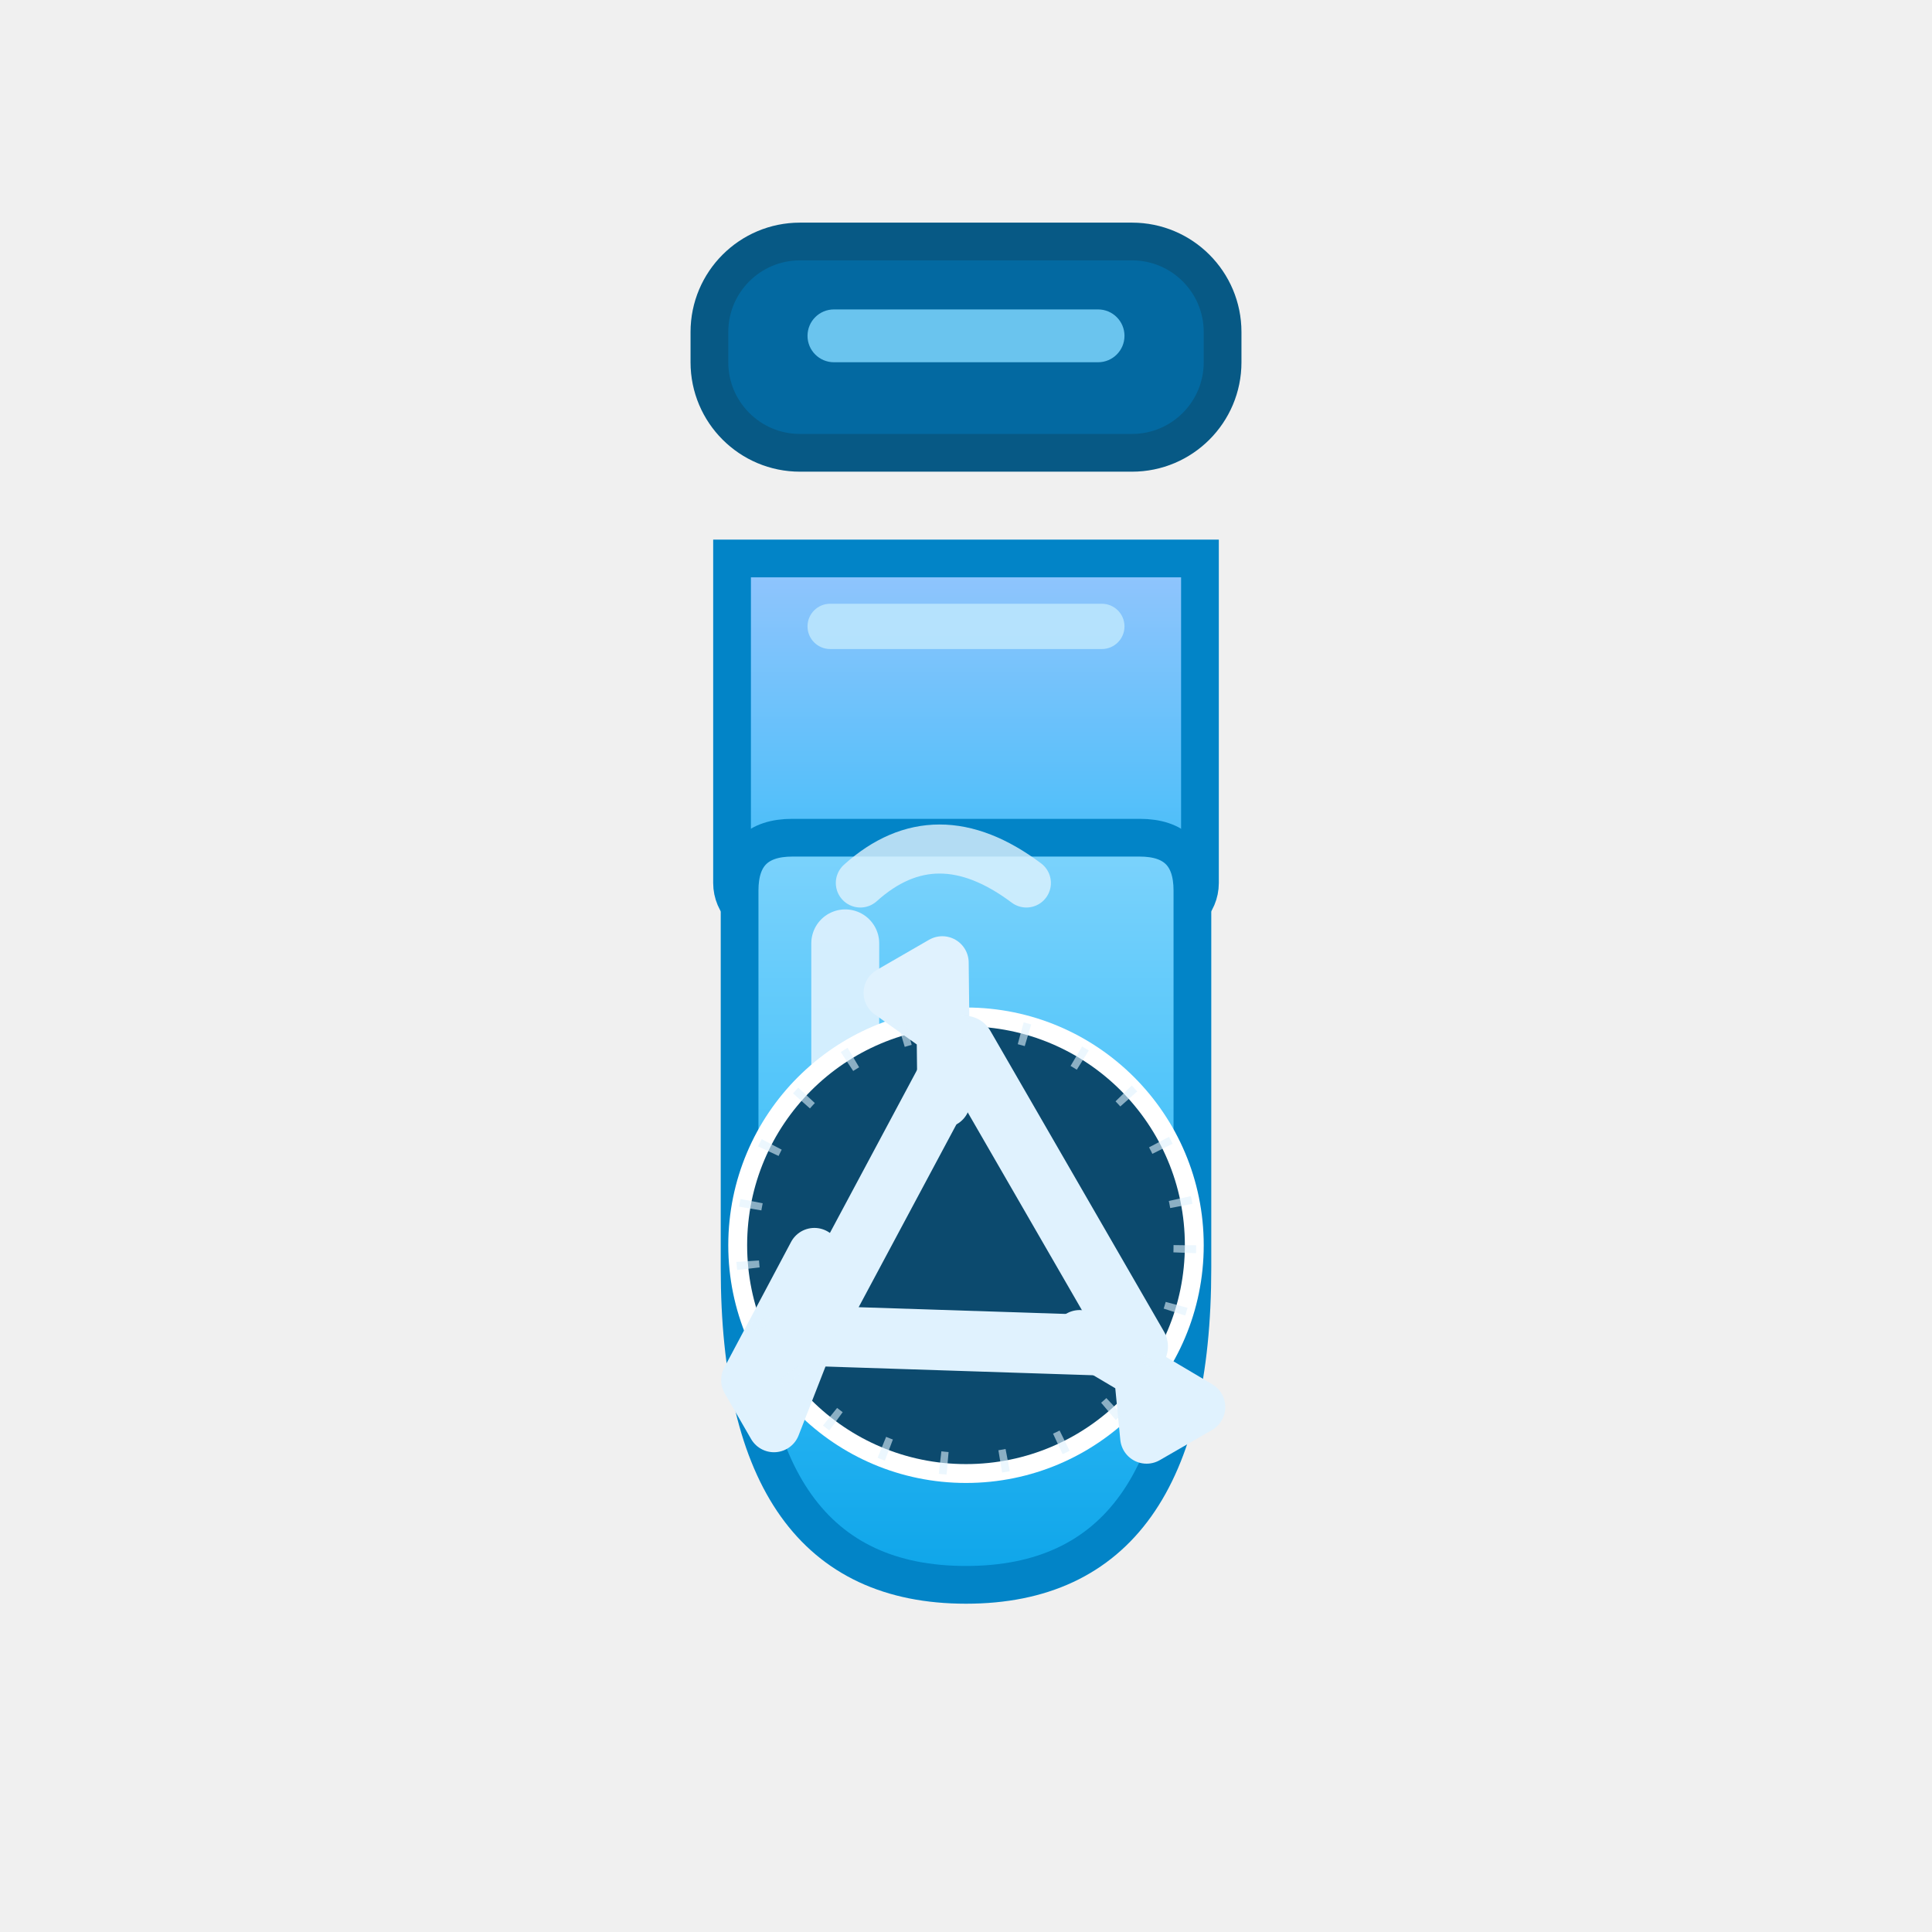
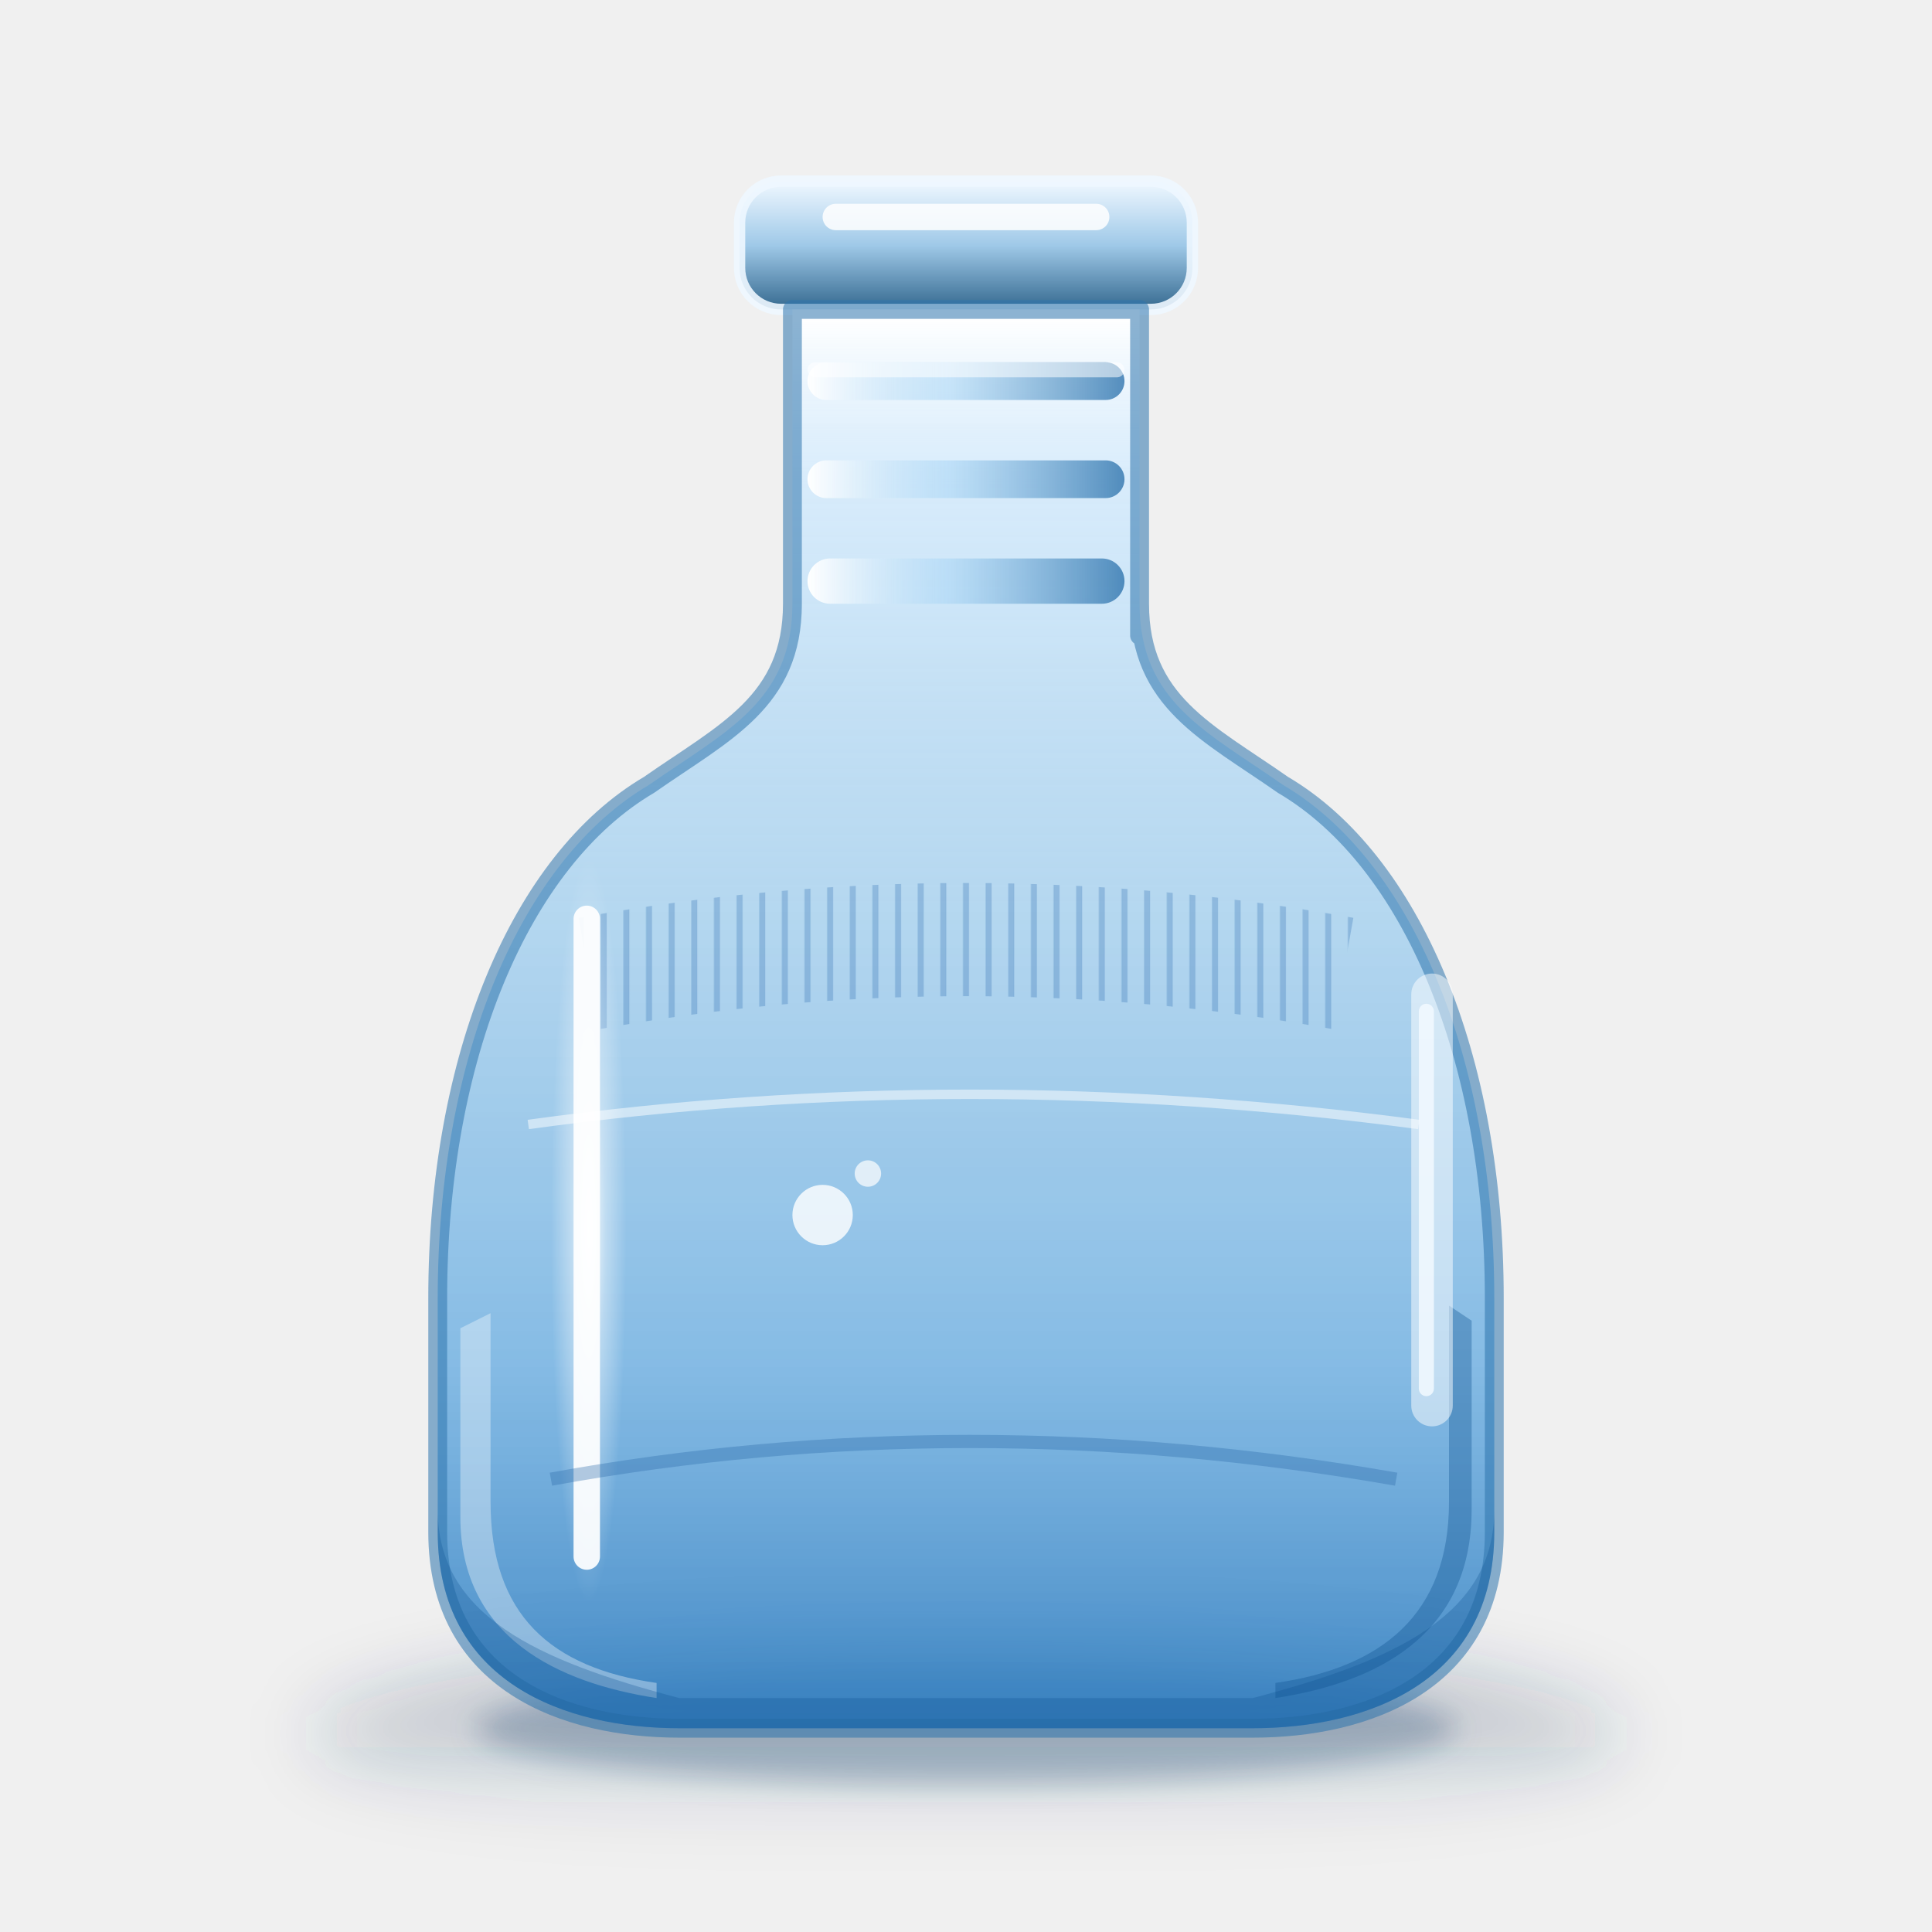
<svg xmlns="http://www.w3.org/2000/svg" viewBox="0 0 512 512" width="512" height="512">
  <defs>
-     <linearGradient id="gbody" x1="0" y1="0" x2="0" y2="1">
-       <stop offset="0" stop-color="#7dd3fc" />
-       <stop offset="0.55" stop-color="#38bdf8" />
-       <stop offset="1" stop-color="#0ea5e9" />
+     <linearGradient id="gBody" x1="0" y1="0" x2="0" y2="1">
+       <stop offset="0" stop-color="#ffffff" stop-opacity="1" />
+       <stop offset="0.12" stop-color="#cfeaff" stop-opacity="0.74" />
+       <stop offset="0.42" stop-color="#93c9ef" stop-opacity="0.64" />
+       <stop offset="0.75" stop-color="#5fa8e0" stop-opacity="0.74" />
+       <stop offset="1" stop-color="#2f7dc0" stop-opacity="0.9" />
    </linearGradient>
-     <linearGradient id="gneck" x1="0" y1="0" x2="0" y2="1">
-       <stop offset="0" stop-color="#93c5fd" />
-       <stop offset="1" stop-color="#38bdf8" />
+     <linearGradient id="gNeck" x1="0" y1="0" x2="1" y2="0">
+       <stop offset="0" stop-color="#ffffff" stop-opacity="1" />
+       <stop offset="0.45" stop-color="#a8d5f5" stop-opacity="0.55" />
+       <stop offset="1" stop-color="#2f74ad" stop-opacity="0.8" />
    </linearGradient>
+     <linearGradient id="gLip" x1="0" y1="0" x2="0" y2="1">
+       <stop offset="0" stop-color="#f0f8ff" />
+       <stop offset="0.5" stop-color="#9fc9e8" />
+       <stop offset="1" stop-color="#35698f" />
+     </linearGradient>
+     <linearGradient id="gShadow" x1="0" y1="0" x2="0" y2="1">
+       <stop offset="0" stop-color="#1e3a5f" stop-opacity="0.35" />
+       <stop offset="1" stop-color="#1e3a5f" stop-opacity="0.0" />
+     </linearGradient>
+     <radialGradient id="gGlint" cx="0.5" cy="0.5" r="0.5">
+       <stop offset="0" stop-color="#ffffff" stop-opacity="0.95" />
+       <stop offset="0.45" stop-color="#ffffff" stop-opacity="0.4" />
+       <stop offset="1" stop-color="#ffffff" stop-opacity="0" />
+     </radialGradient>
+     <pattern id="pRibs" x="0" y="0" width="6" height="10" patternUnits="userSpaceOnUse">
+       <path d="M4 0 v10" stroke="#1d5da8" stroke-width="1.6" stroke-opacity="0.3" fill="none" />
+     </pattern>
+     <filter id="fBlur" x="-60%" y="-60%" width="220%" height="220%">
+       <feGaussianBlur stdDeviation="9" />
+     </filter>
+     <filter id="fBlur2" x="-60%" y="-60%" width="220%" height="220%">
+       <feGaussianBlur stdDeviation="3.5" />
+     </filter>
  </defs>
-   <g>
-     <rect x="188" y="64" width="136" height="56" rx="24" fill="#ffffff" />
-     <rect x="188" y="64" width="136" height="56" rx="24" fill="#0369a1" stroke="#075985" stroke-width="10" />
-     <rect x="214" y="82" width="84" height="14" rx="7" fill="#7dd3fc" opacity="0.85" />
-   </g>
-   <path d="M194 148 h124 v86 a10 10 0 0 1 -10 10 h-104 a10 10 0 0 1 -10 -10 z" fill="#ffffff" />
-   <path d="M194 148 h124 v86 a10 10 0 0 1 -10 10 h-104 a10 10 0 0 1 -10 -10 z" fill="url(#gneck)" stroke="#0284c7" stroke-width="10" />
-   <rect x="214" y="160" width="84" height="12" rx="6" fill="#bae6fd" opacity="0.9" />
-   <path d="M196 236 v100 q0 84 60 84 q60 0 60 -84 v-100 q0 -14 -14 -14 h-92 q-14 0 -14 14 z" fill="#ffffff" />
-   <path d="M196 236 v100 q0 84 60 84 q60 0 60 -84 v-100 q0 -14 -14 -14 h-92 q-14 0 -14 14 z" fill="url(#gbody)" stroke="#0284c7" stroke-width="10" stroke-linejoin="round" />
-   <path d="M224 250 v120" stroke="#e0f2fe" stroke-width="18" stroke-linecap="round" fill="none" opacity="0.9" />
-   <path d="M228 234 q20 -18 44 0" stroke="#e0f2fe" stroke-width="13" stroke-linecap="round" fill="none" opacity="0.8" />
-   <circle cx="286" cy="330" r="12" fill="#bae6fd" opacity="0.75" />
-   <circle cx="292" cy="356" r="7" fill="#bae6fd" opacity="0.6" />
-   <g>
-     <circle cx="256" cy="330" r="58" fill="#bae6fd" stroke="#ffffff" stroke-width="10" />
-     <circle cx="256" cy="330" r="58" fill="#0c4a6e" />
-     <g transform="rotate(-120 256 330)">
-       <path d="M256 282 L302 356 L210 356 Z" fill="none" stroke="#e0f2fe" stroke-width="16" stroke-linejoin="round" stroke-linecap="round" />
-       <path d="M256 282 l-16 -20 h14 l20 32" fill="none" stroke="#e0f2fe" stroke-width="14" stroke-linejoin="round" stroke-linecap="round" />
-       <path d="M302 356 l22 -10 v16 l-32 -18" fill="none" stroke="#e0f2fe" stroke-width="14" stroke-linejoin="round" stroke-linecap="round" />
-       <path d="M210 356 l-22 -10 v16 l32 -18" fill="none" stroke="#e0f2fe" stroke-width="14" stroke-linejoin="round" stroke-linecap="round" />
-     </g>
-     <circle cx="256" cy="330" r="58" fill="none" stroke="#e0f2fe" stroke-width="6" opacity="0.6" stroke-dasharray="2 14" />
-   </g>
+   <ellipse cx="256" cy="460" rx="174" ry="24" fill="url(#gShadow)" filter="url(#fBlur)" />
+   <ellipse cx="256" cy="458" rx="130" ry="15" fill="#0d3b66" opacity="0.26" filter="url(#fBlur2)" />
+   <rect x="196" y="48" width="120" height="34" rx="11" fill="url(#gLip)" />
+   <rect x="196" y="48" width="120" height="34" rx="11" fill="none" stroke="#eef7ff" stroke-opacity="0.9" stroke-width="3" />
+   <rect x="218" y="54" width="76" height="7" rx="3.5" fill="#ffffff" opacity="0.85" />
+   <path d="M210 82 h92 v82 C302 176 302 160 302 160 C302 186 320 194 340 208            C374 228 396 280 396 344 L396 406            C396 446 362 458 332 458 L180 458            C150 458 116 446 116 406 L116 344            C116 280 138 228 172 208 C192 194 210 186 210 160            C210 160 210 176 210 82 Z" fill="url(#gBody)" stroke="#2f74ad" stroke-opacity="0.55" stroke-width="5" stroke-linejoin="round" />
+   <rect x="214" y="96" width="84" height="10" rx="5" fill="url(#gNeck)" />
+   <rect x="214" y="96" width="84" height="4" rx="2" fill="#ffffff" opacity="0.55" />
+   <rect x="214" y="122" width="84" height="10" rx="5" fill="url(#gNeck)" />
+   <rect x="214" y="148" width="84" height="12" rx="6" fill="url(#gNeck)" />
+   <path d="M156 258 Q256 240 356 258" fill="none" stroke="url(#pRibs)" stroke-width="30" stroke-opacity="0.85" />
+   <path d="M390 350 L390 400 C390 434 364 446 338 450 L338 446 C366 442 384 428 384 398 L384 346 Z" fill="#0b4f8f" opacity="0.35" />
+   <path d="M122 352 L122 402 C122 434 148 446 174 450 L174 446 C146 442 130 428 130 398 L130 348 Z" fill="#ffffff" opacity="0.35" />
+   <rect x="146" y="228" width="20" height="196" rx="10" fill="url(#gGlint)" />
+   <rect x="152" y="240" width="7" height="176" rx="3.5" fill="#ffffff" opacity="0.92" />
+   <rect x="374" y="258" width="11" height="120" rx="5.5" fill="#ffffff" opacity="0.5" />
+   <rect x="376" y="266" width="4" height="104" rx="2" fill="#f2f9ff" opacity="0.85" />
+   <path d="M146 392 Q256 372 370 392" stroke="#2d6ca8" stroke-opacity="0.35" stroke-width="3.5" fill="none" />
+   <path d="M140 298 Q256 282 376 298" stroke="#ffffff" stroke-opacity="0.5" stroke-width="2.5" fill="none" />
+   <circle cx="218" cy="322" r="8" fill="#ffffff" opacity="0.8" />
+   <circle cx="230" cy="311" r="3.5" fill="#ffffff" opacity="0.7" />
+   <path d="M180 458 C150 458 116 446 116 406 L116 400 C116 428 142 440 180 450 L332 450 C370 440 396 428 396 400 L396 406 C396 446 362 458 332 458 Z" fill="#0b4f8f" opacity="0.28" />
</svg>
